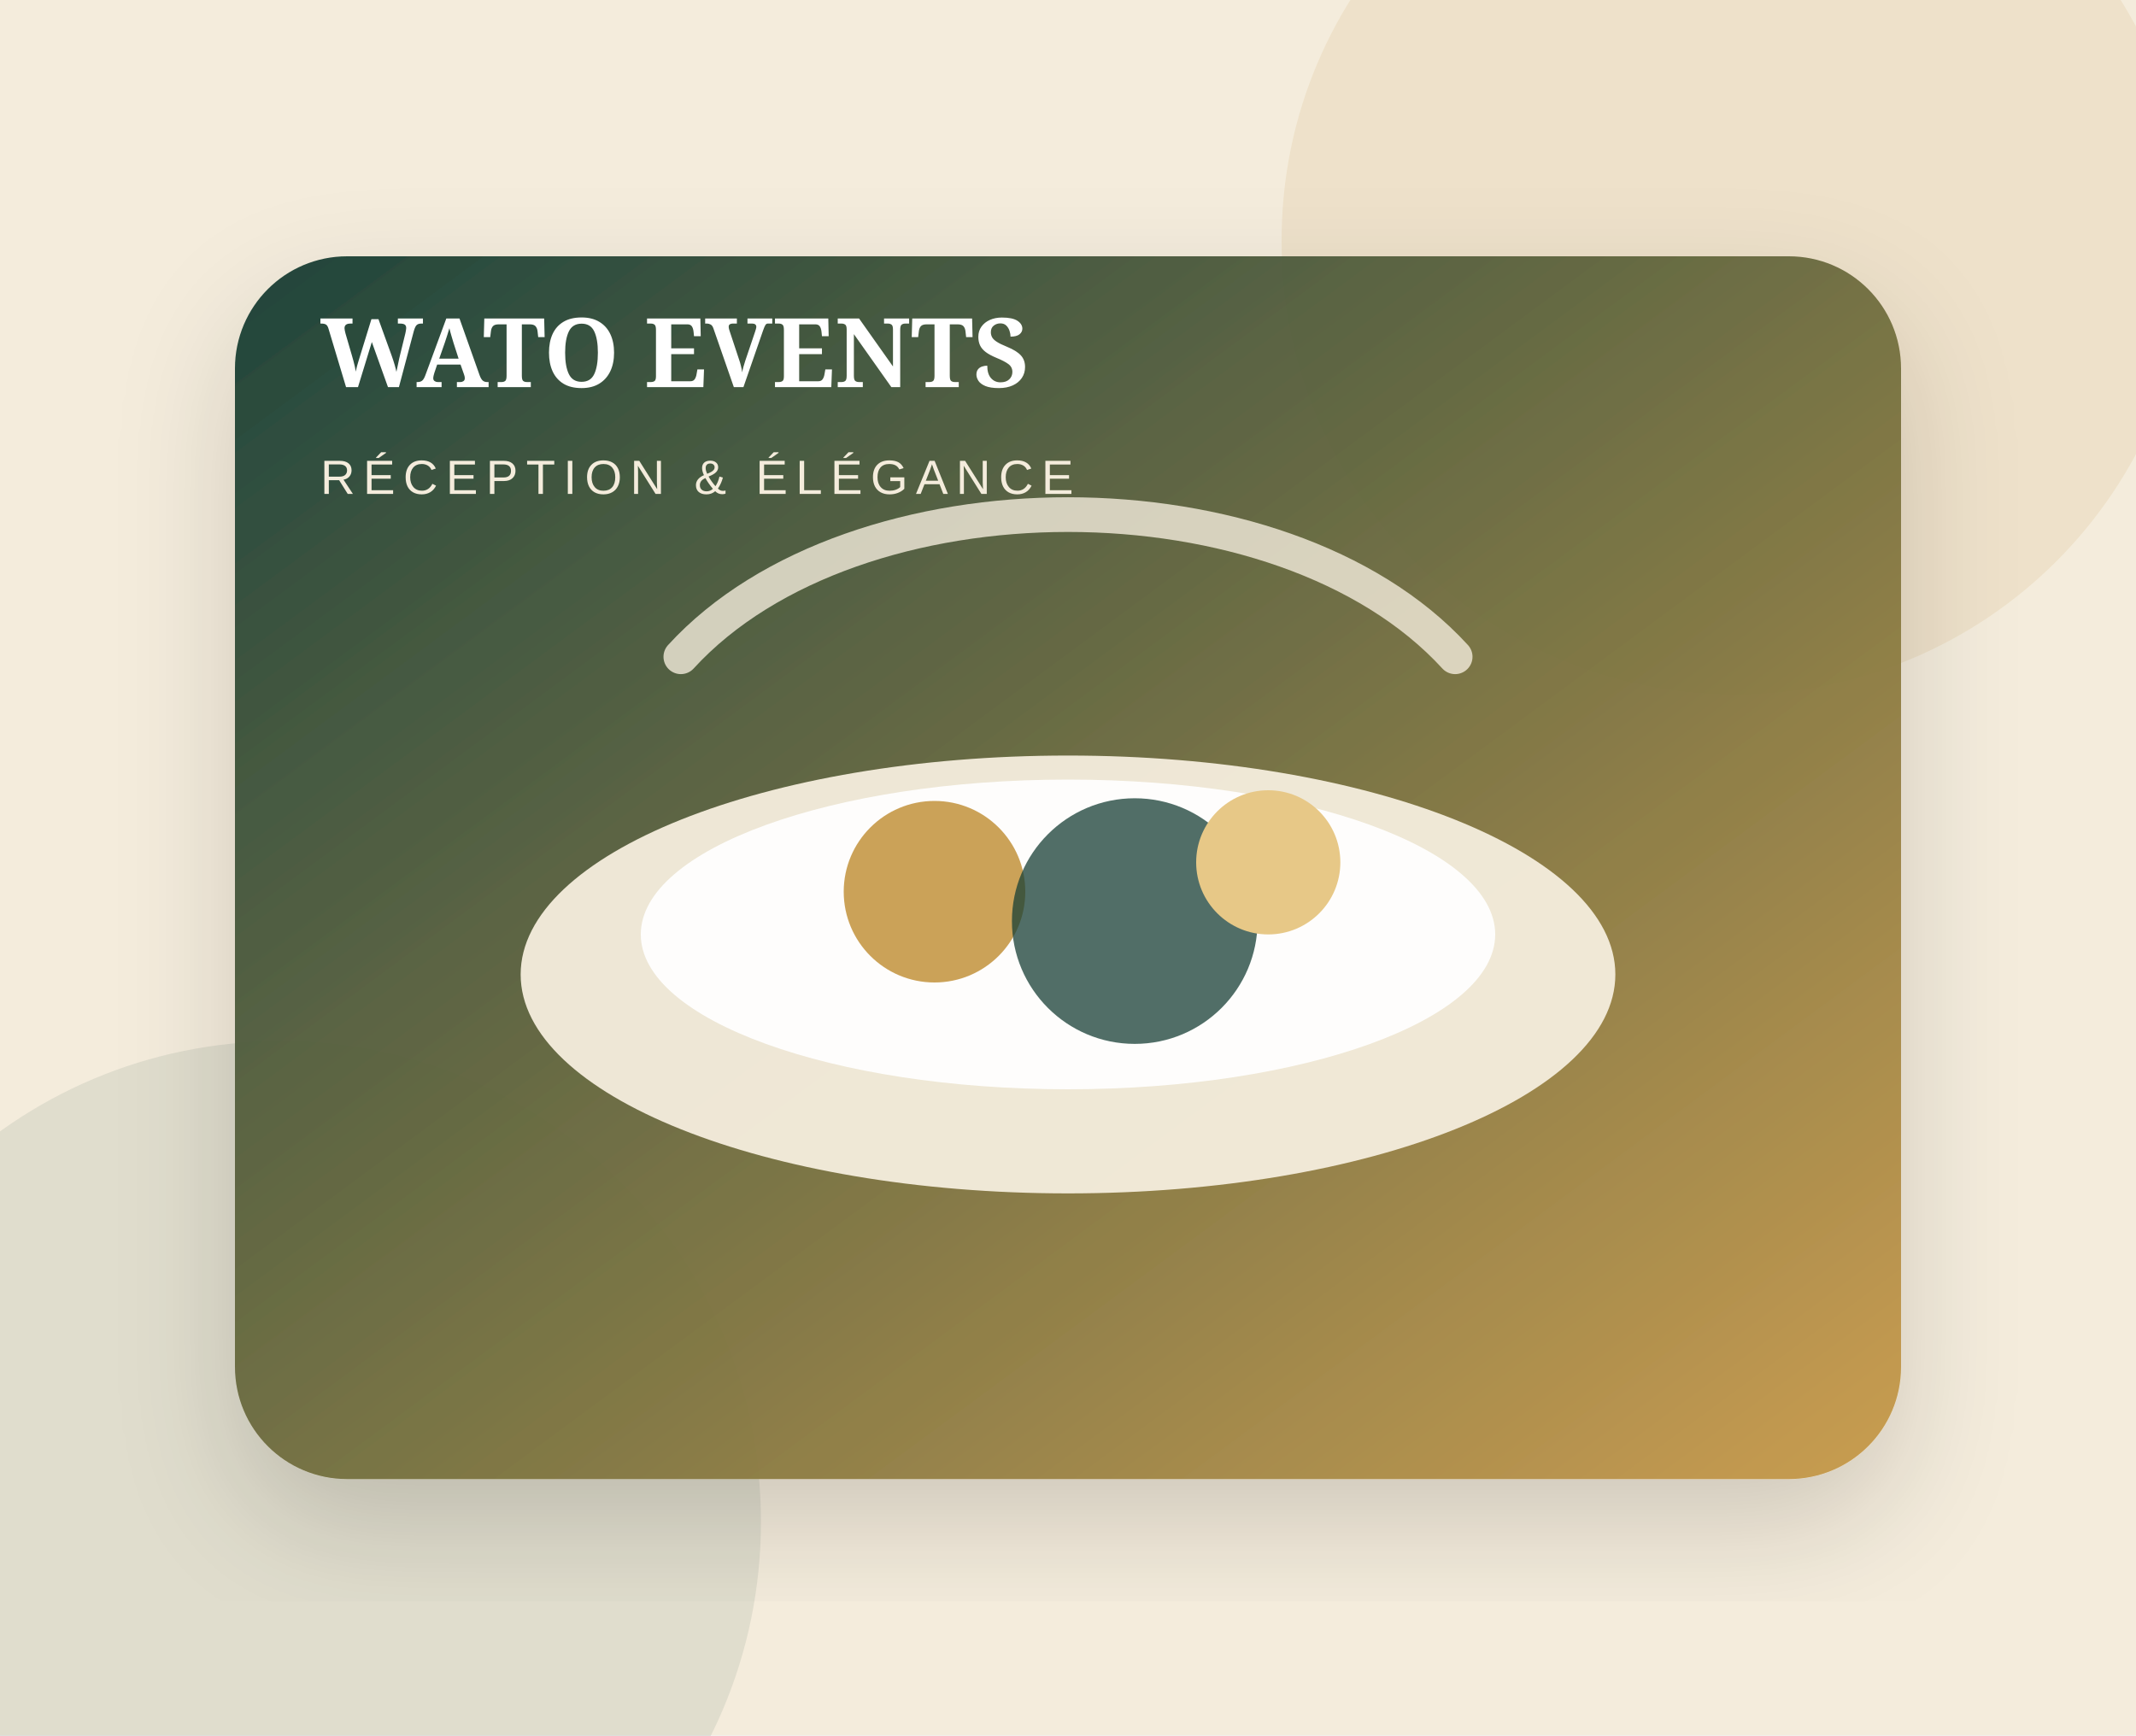
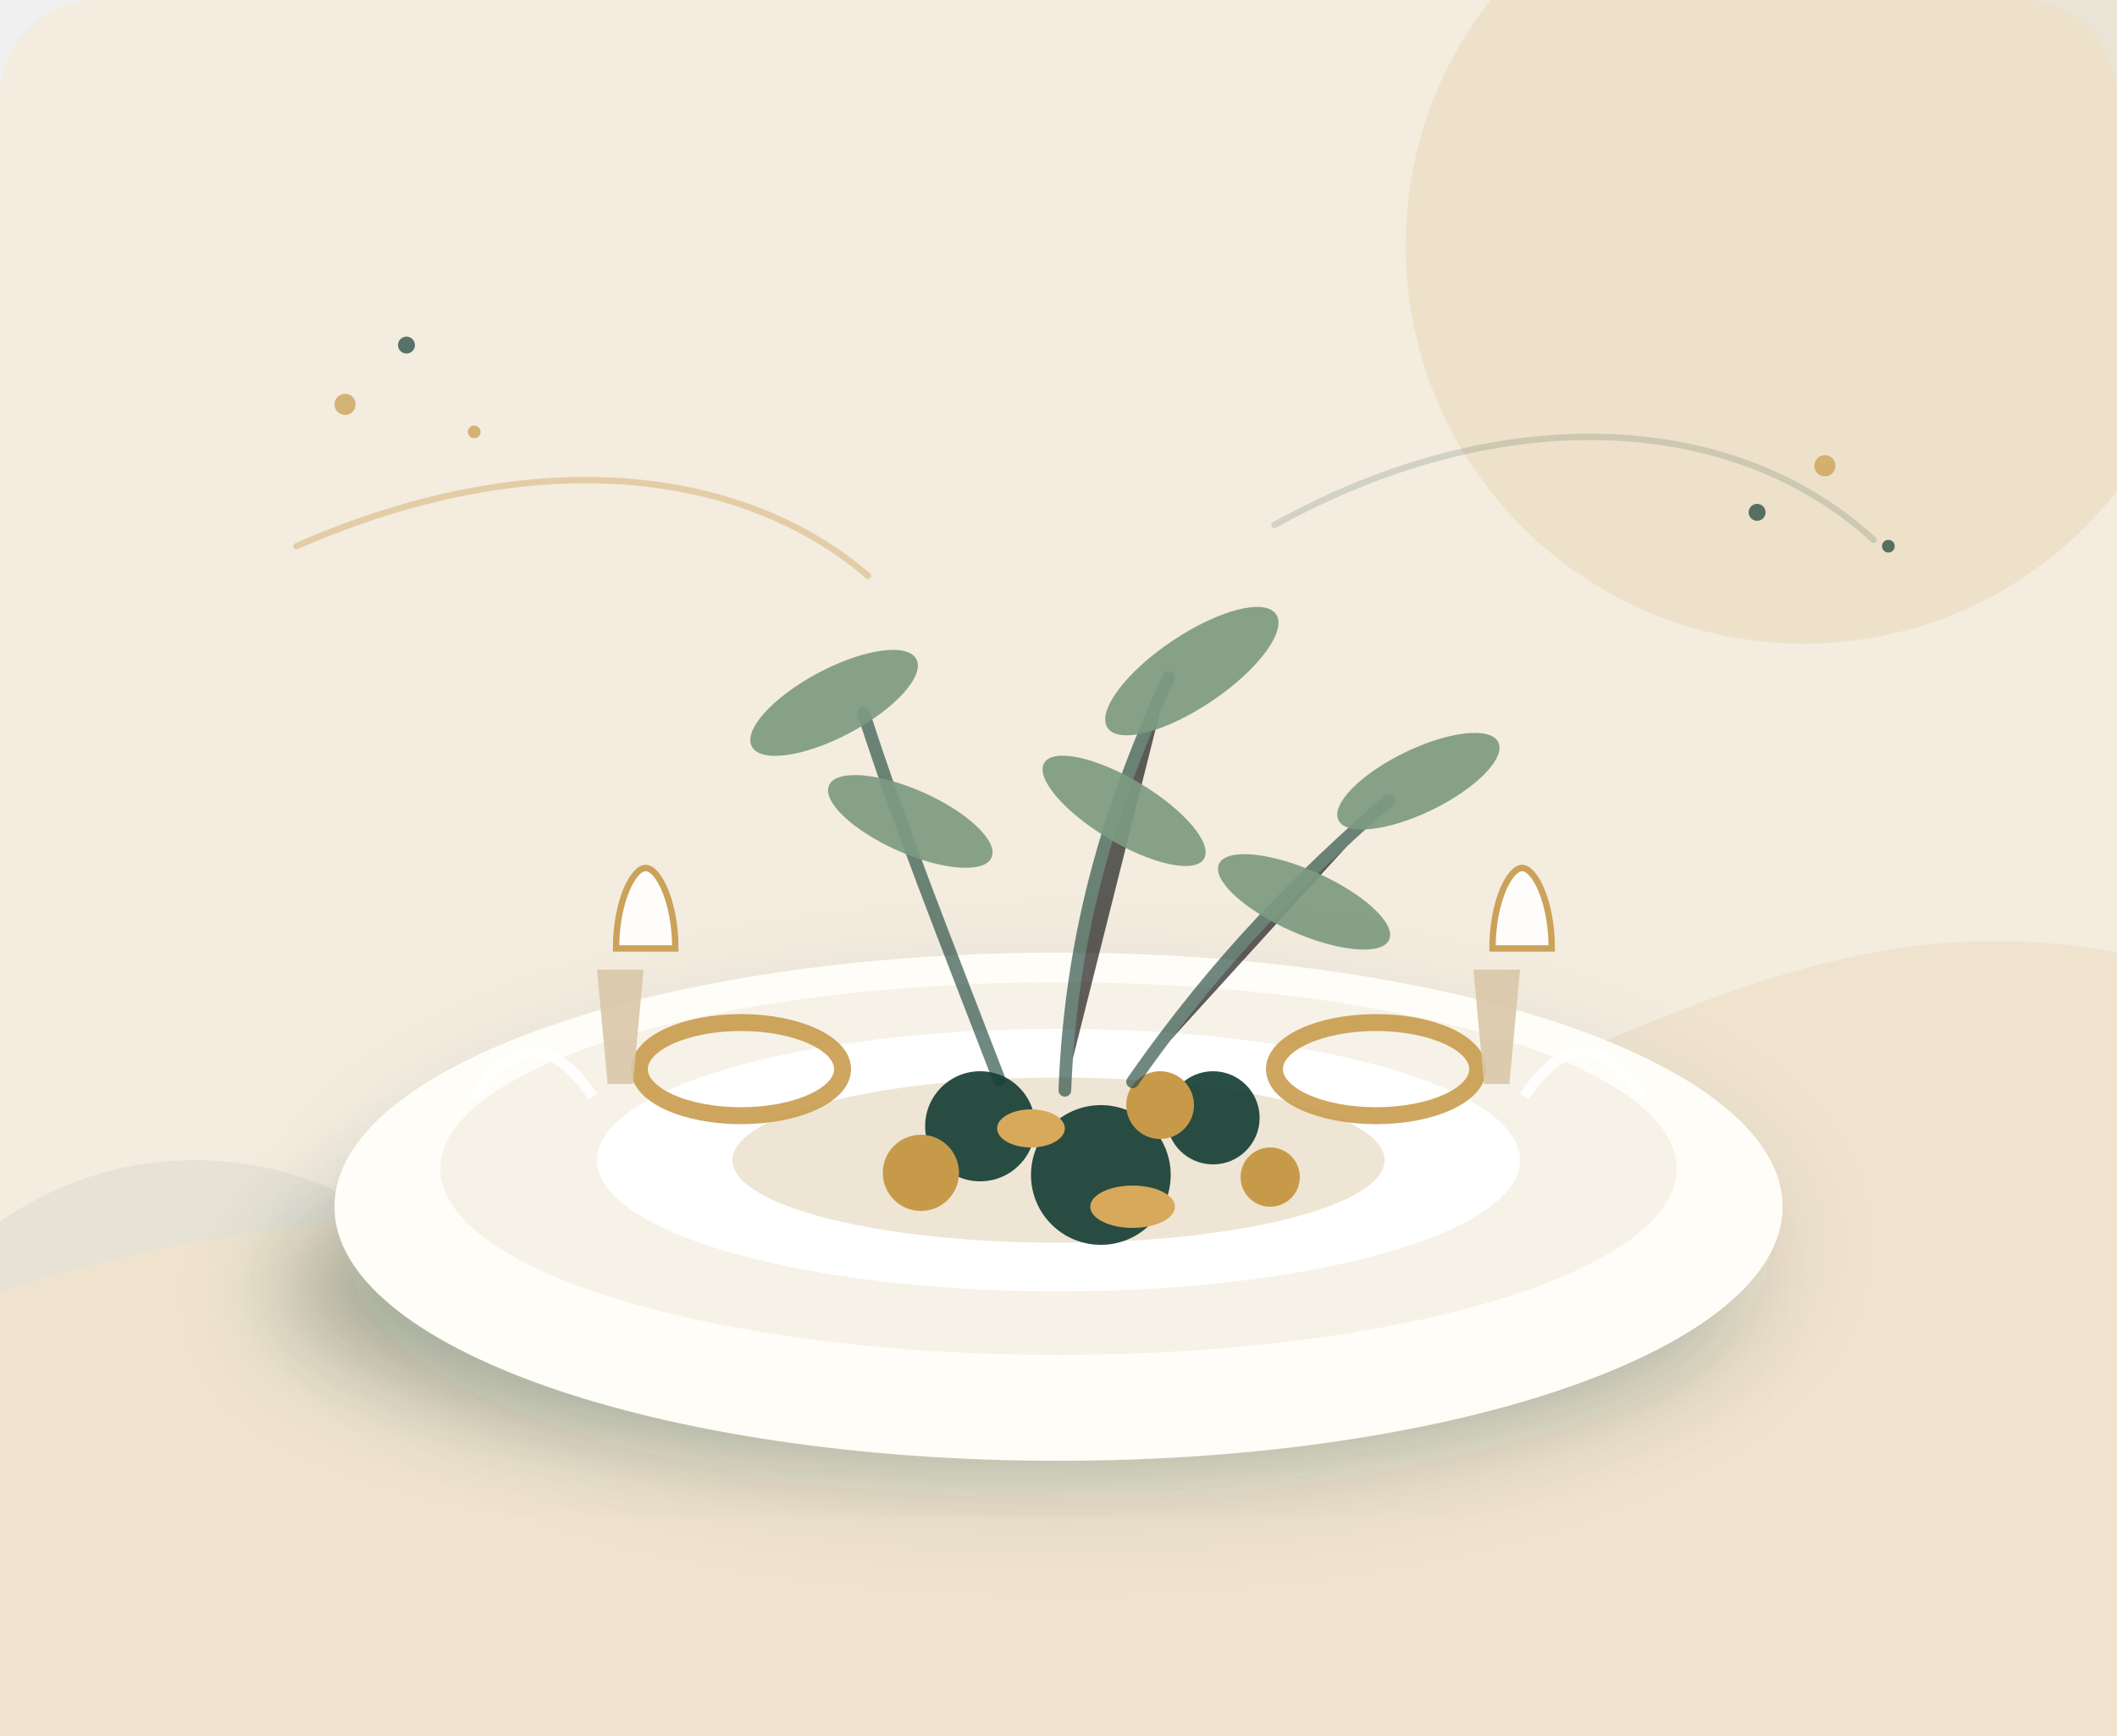
- <svg xmlns="http://www.w3.org/2000/svg" viewBox="0 0 800 650" role="img" aria-labelledby="title desc">
+ <svg xmlns="http://www.w3.org/2000/svg" viewBox="0 0 1000 820" role="img" aria-labelledby="title desc">
  <defs>
-     <linearGradient id="g" x1="0" x2="1" y1="0" y2="1">
-       <stop stop-color="#173f35" />
-       <stop offset="1" stop-color="#c79a4a" />
-     </linearGradient>
-     <filter id="s">
-       <feDropShadow dx="0" dy="18" stdDeviation="22" flood-opacity=".16" />
+     <filter id="shadow" x="-20%" y="-20%" width="140%" height="150%">
+       <feDropShadow dx="0" dy="18" stdDeviation="24" flood-color="#173f35" flood-opacity=".10" />
+     </filter>
+     <filter id="soft" x="-20%" y="-20%" width="140%" height="140%">
+       <feGaussianBlur stdDeviation="22" />
    </filter>
  </defs>
-   <rect width="800" height="650" fill="#f4ecdc" />
-   <circle cx="650" cy="90" r="170" fill="#c79a4a" opacity=".13" />
-   <circle cx="105" cy="570" r="180" fill="#173f35" opacity=".09" />
-   <rect x="88" y="96" width="624" height="458" rx="42" fill="url(#g)" opacity=".96" filter="url(#s)" />
-   <ellipse cx="400" cy="365" rx="205" ry="82" fill="#f4ecdc" opacity=".96" />
-   <ellipse cx="400" cy="350" rx="160" ry="58" fill="#fff" opacity=".93" />
-   <circle cx="350" cy="334" r="34" fill="#c79a4a" opacity=".92" />
-   <circle cx="425" cy="345" r="46" fill="#173f35" opacity=".75" />
-   <circle cx="475" cy="323" r="27" fill="#e7c887" />
-   <path d="M255 246 C320 175 480 175 545 246" fill="none" stroke="#f4ecdc" stroke-width="13" stroke-linecap="round" opacity=".8" />
-   <text x="120" y="145" fill="#fff" font-family="Georgia,serif" font-size="36" font-weight="700">WATO EVENTS</text>
-   <text x="120" y="185" fill="#f4ecdc" font-family="Arial,sans-serif" font-size="18" letter-spacing="3">RÉCEPTION &amp; ÉLÉGANCE</text>
+   <rect width="1000" height="820" rx="46" fill="#f3ecdf" />
+   <circle cx="852" cy="116" r="188" fill="#d7bb80" opacity=".22" />
+   <circle cx="92" cy="708" r="160" fill="#173f35" opacity=".055" />
+   <path d="M0 610 C230 535 390 610 565 565 C735 520 845 420 1000 450 L1000 820 L0 820 Z" fill="#efe3ce" />
+   <g opacity=".28" filter="url(#soft)">
+     <ellipse cx="470" cy="610" rx="340" ry="76" fill="#173f35" />
+   </g>
+   <g filter="url(#shadow)">
+     <ellipse cx="500" cy="570" rx="342" ry="120" fill="#fffdf8" />
+     <ellipse cx="500" cy="552" rx="292" ry="88" fill="#f7f2e8" />
+     <ellipse cx="500" cy="548" rx="218" ry="62" fill="#fff" />
+     <ellipse cx="500" cy="548" rx="154" ry="39" fill="#eee5d4" />
+   </g>
+   <g fill="none" stroke="#c79a4a" stroke-width="8" opacity=".88">
+     <ellipse cx="350" cy="505" rx="48" ry="22" />
+     <ellipse cx="650" cy="505" rx="48" ry="22" />
+   </g>
+   <g fill="#173f35" opacity=".92">
+     <circle cx="463" cy="532" r="26" />
+     <circle cx="520" cy="555" r="33" />
+     <circle cx="573" cy="528" r="22" />
+   </g>
+   <g fill="#c79a4a">
+     <circle cx="435" cy="554" r="18" />
+     <circle cx="548" cy="522" r="16" />
+     <circle cx="600" cy="556" r="14" />
+   </g>
+   <g fill="#d8a85b">
+     <ellipse cx="487" cy="533" rx="16" ry="9" />
+     <ellipse cx="535" cy="570" rx="20" ry="10" />
+   </g>
+   <g stroke="#173f35" stroke-width="6" stroke-linecap="round" opacity=".62">
+     <path d="M472 510 C445 440 425 390 408 337" />
+     <path d="M503 515 C506 437 526 377 552 320" />
+     <path d="M535 511 C576 452 616 413 656 378" />
+   </g>
+   <g fill="#7d9a81" opacity=".92">
+     <ellipse cx="394" cy="332" rx="44" ry="16" transform="rotate(-28 394 332)" />
+     <ellipse cx="430" cy="388" rx="42" ry="15" transform="rotate(24 430 388)" />
+     <ellipse cx="563" cy="317" rx="48" ry="17" transform="rotate(-34 563 317)" />
+     <ellipse cx="531" cy="383" rx="44" ry="15" transform="rotate(31 531 383)" />
+     <ellipse cx="670" cy="369" rx="42" ry="15" transform="rotate(-26 670 369)" />
+     <ellipse cx="616" cy="426" rx="44" ry="15" transform="rotate(24 616 426)" />
+   </g>
+   <g opacity=".9">
+     <path d="M282 458 h22 l-5 54 h-12z" fill="#d9c7a8" />
+     <path d="M696 458 h22 l-5 54 h-12z" fill="#d9c7a8" />
+     <path d="M291 448 c0-22 8-38 14-38s14 16 14 38z" fill="#fff" stroke="#c79a4a" stroke-width="3" />
+     <path d="M705 448 c0-22 8-38 14-38s14 16 14 38z" fill="#fff" stroke="#c79a4a" stroke-width="3" />
+   </g>
+   <g fill="none" stroke="#fff" stroke-width="5" opacity=".9">
+     <path d="M224 518 q28-42 56 0" />
+     <path d="M720 518 q28-42 56 0" />
+   </g>
+   <g opacity=".7">
+     <circle cx="163" cy="191" r="5" fill="#c79a4a" />
+     <circle cx="192" cy="163" r="4" fill="#173f35" />
+     <circle cx="224" cy="204" r="3" fill="#c79a4a" />
+     <circle cx="830" cy="242" r="4" fill="#173f35" />
+     <circle cx="862" cy="220" r="5" fill="#c79a4a" />
+     <circle cx="892" cy="258" r="3" fill="#173f35" />
+   </g>
+   <path d="M140 258 C254 208 352 222 410 272" fill="none" stroke="#c79a4a" stroke-width="3" stroke-linecap="round" opacity=".38" />
+   <path d="M602 248 C710 188 820 195 885 255" fill="none" stroke="#173f35" stroke-width="3" stroke-linecap="round" opacity=".16" />
</svg>
